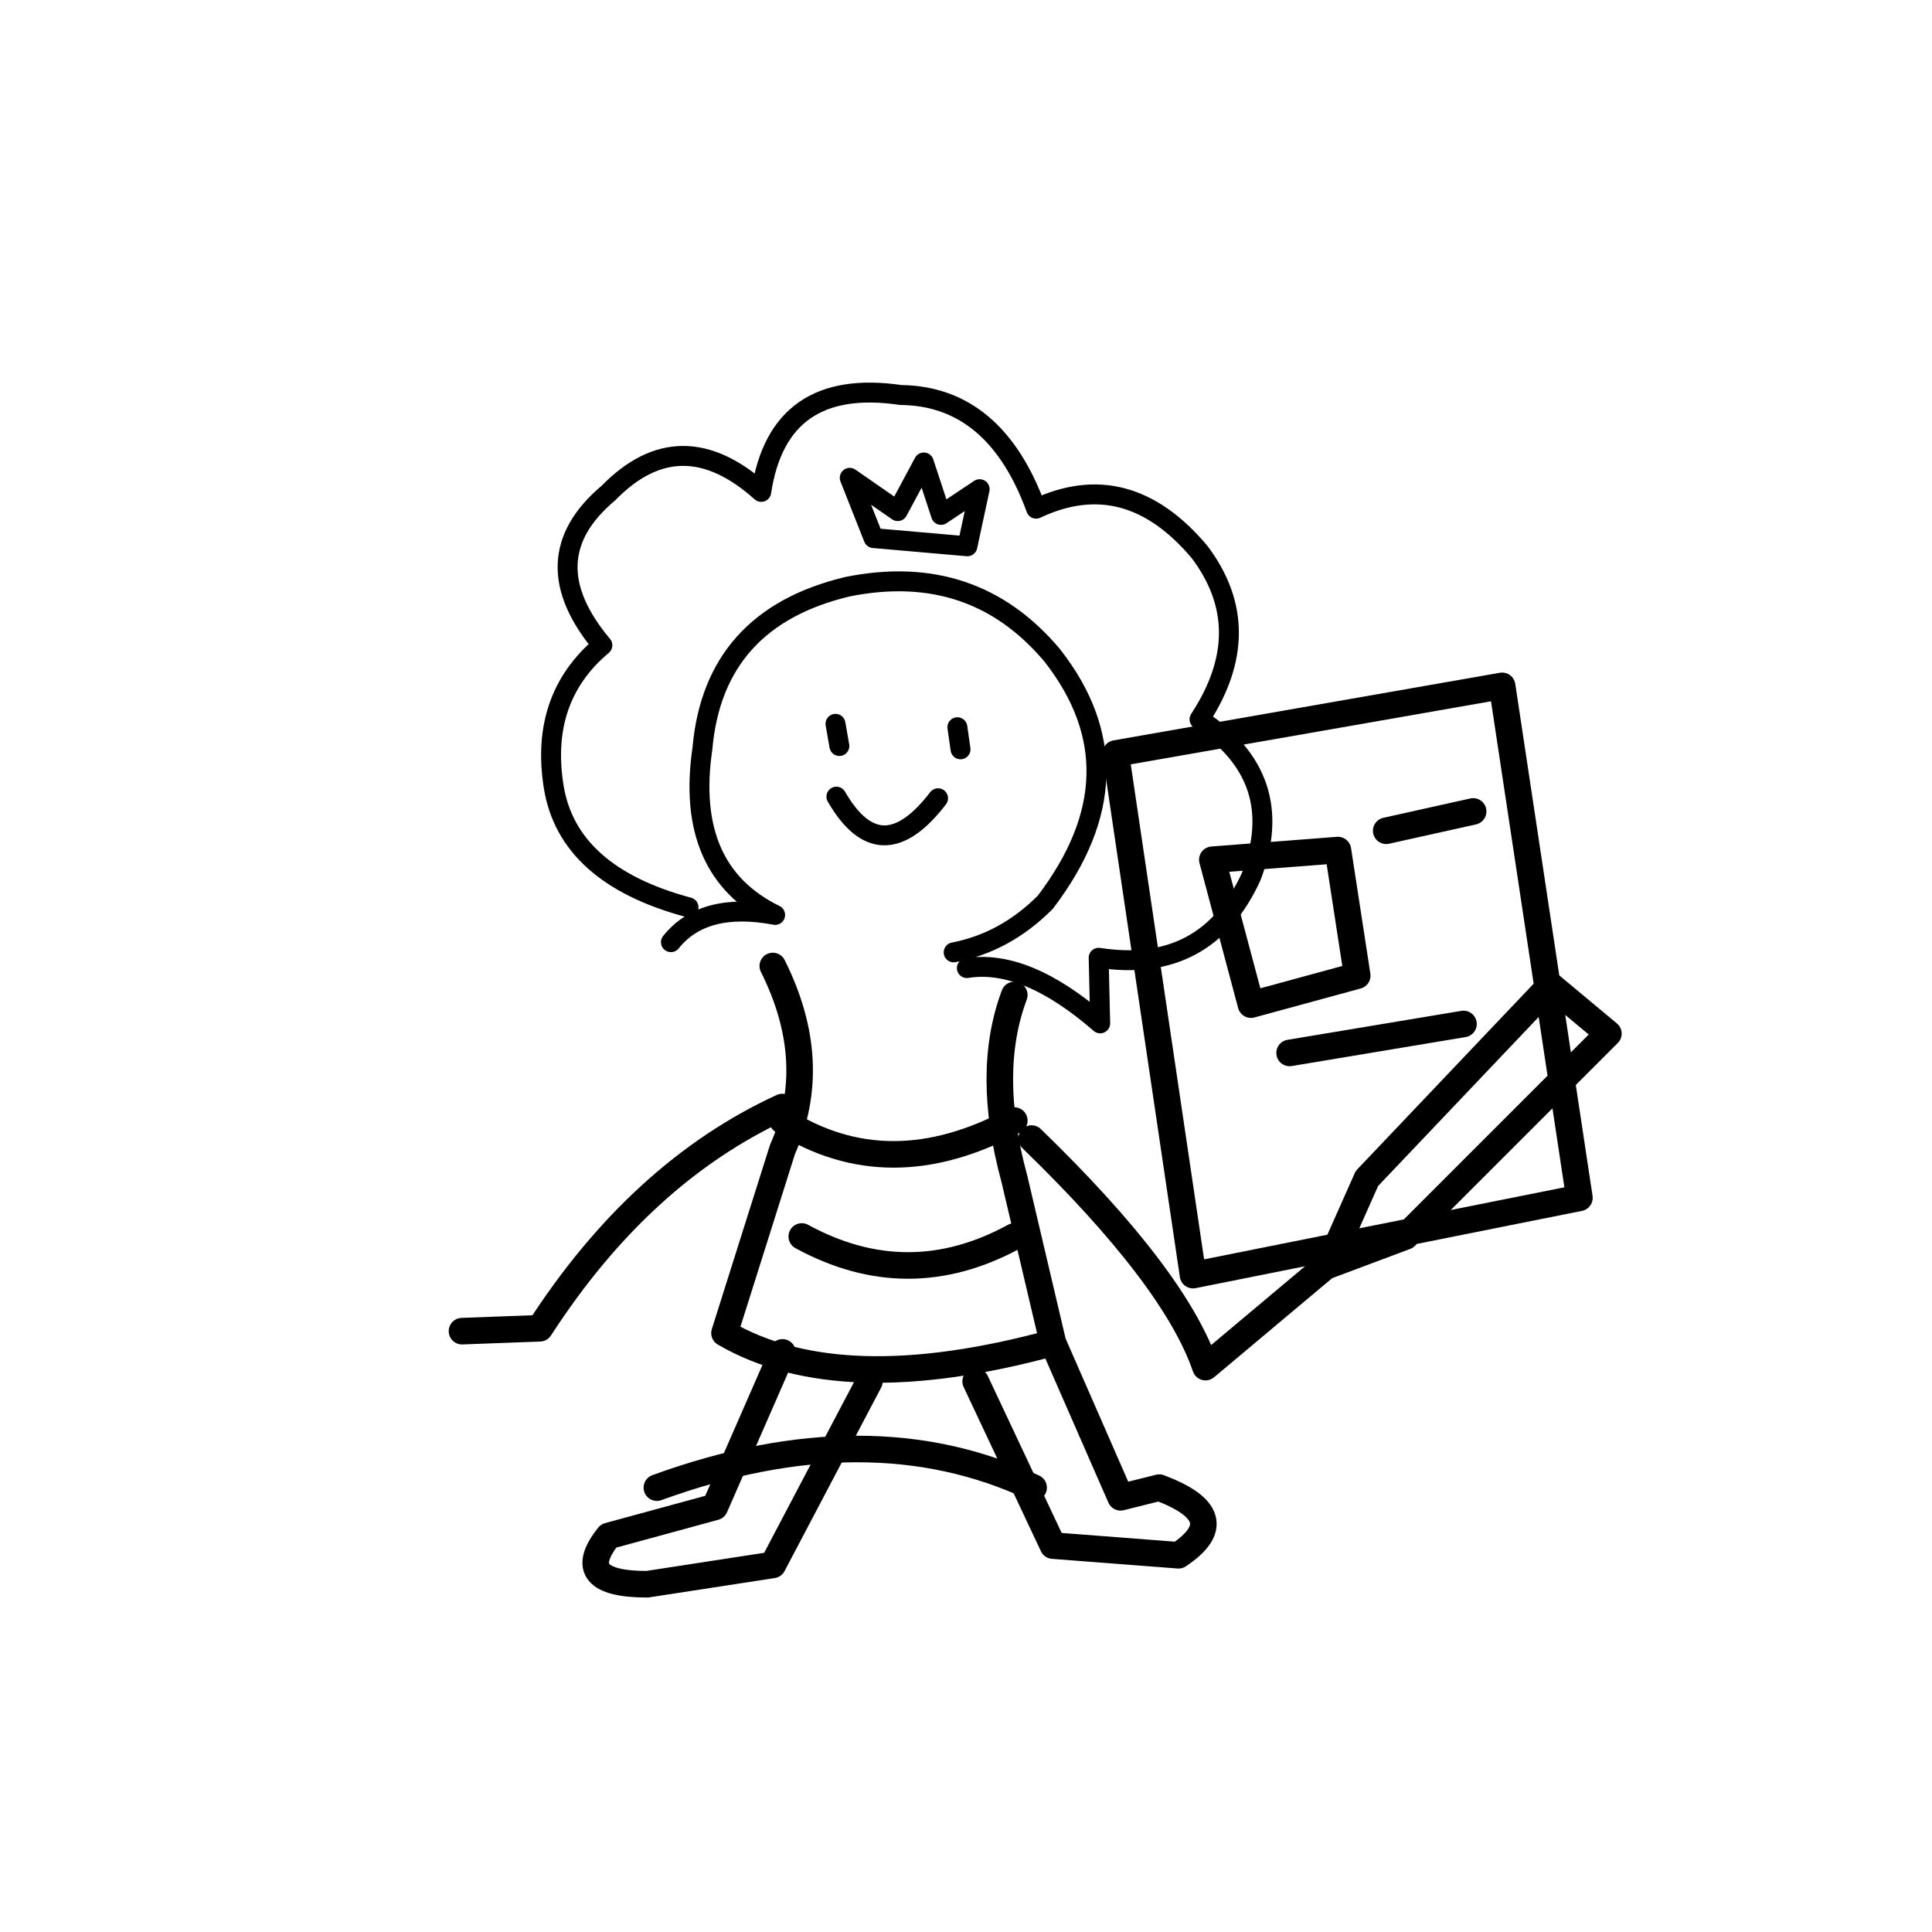
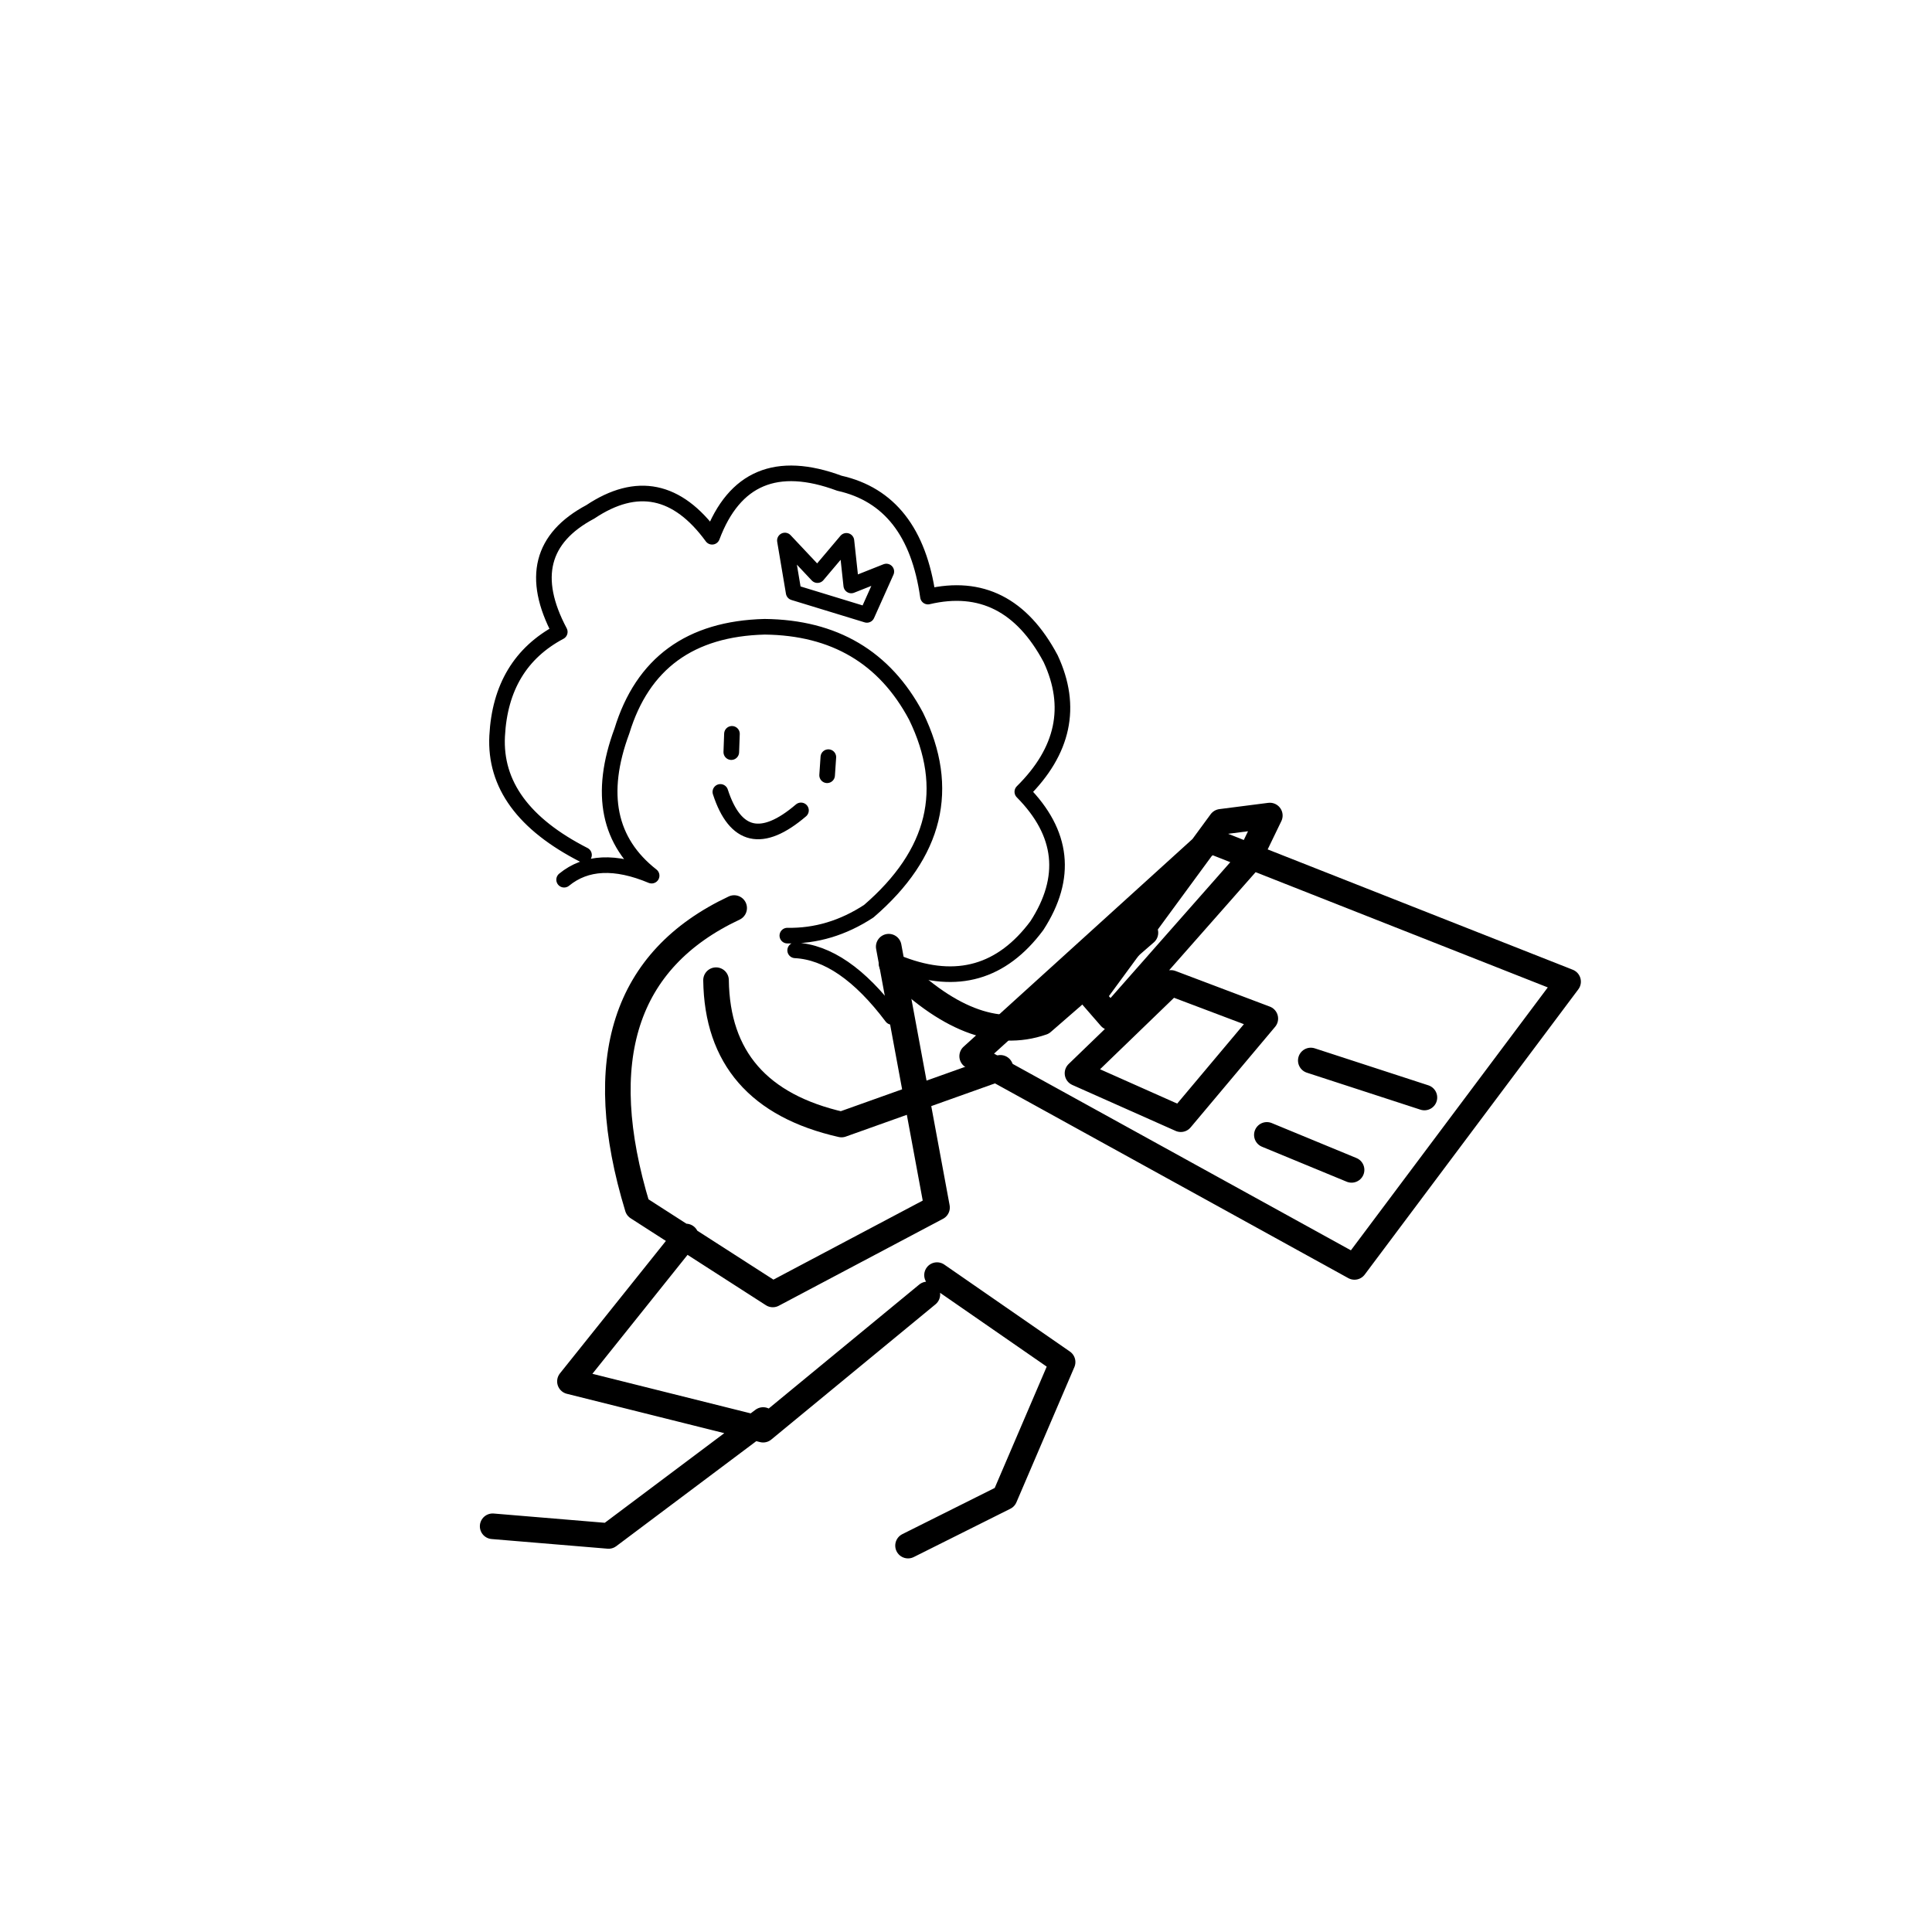
<svg xmlns="http://www.w3.org/2000/svg" viewBox="0 0 200 200">
-   <g fill="none" stroke="#000" stroke-width="2.75" stroke-linecap="round" stroke-linejoin="round">
-     <path d="M68 101Q51 98 48 86T53 66Q42 55 52 45Q61 34 73 43Q74 27 91 28Q104 27 111 42Q123 35 134 46Q143 56 136 69Q149 76 145 90Q140 104 125 103L126 112Q115 104 107 106M66 106q4-6 14-5 M80 101Q67 96 68 79Q68 61 86 55Q103 50 115 62Q129 77 117 96Q112 102 105 104 M86 74l.8 3m16-4 .7 3 M87 84q7 10 14-1 M89 48l-4-8 7 4 3-7 3 7 5-4-1 8z" transform="translate(20 20) scale(.75) rotate(5 96 104)" />
-     <path d="M80 100q5 10 1 19l-6 19q12 7 34 1l-4-17q-3-11 0-19 M81 116q11 7 24 0m-22 12q11 6 22 0 M81 140l-7 16-11 3q-4 5 4 5l13-2 10-19m11 0 8 17 13 1q6-4-2-7l-4 1-7-16" />
-     <path d="M68 154q22-8 39 0" opacity="1" />
-     <path d="M81 116q-14 8-23 25l-8 1m57-25q16 13 20 22l12-12" transform="rotate(5 97 115)" />
-     <path d="M114 80l40-7 8 53-40 8z M124 91l13-1 2 13-11 3z M142 88l9-2m-19 25 18-3 M136 133l4-9 19-20 6 5-21 21z" transform="translate(1.5 -2)" />
+   <g fill="none" stroke="#000" stroke-width="2.65" stroke-linecap="round" stroke-linejoin="round" transform="translate(0 -1)">
+     <path d="M68 101Q51 98 48 86T53 66Q42 55 52 45Q61 34 73 43Q74 27 91 28Q104 27 111 42Q123 35 134 46Q143 56 136 69Q149 76 145 90Q140 104 125 103L126 112Q115 104 107 106M66 106q4-6 14-5 M80 101Q67 96 68 79Q68 61 86 55Q103 50 115 62Q129 77 117 96Q112 102 105 104 M86 74l.8 3m16-4 .7 3 M87 84q7 10 14-1 M89 48l-4-8 7 4 3-7 3 7 5-4-1 8z" transform="translate(80 84) rotate(17) scale(0.61) translate(-96 -83)" />
+     <path d="M76 95q-17 8-10 31l14 9 17-9-5-27 M71 129l-12 15 20 5 17-14m-17 13-16 12-12-1m46-26 13 9-6 14-10 5" />
+     <g transform="rotate(4 96 105)">
+       <path d="M74 104q1 12 14 14l16-7m-12-10q9 8 16 5l10-10" />
+       <path d="M101 110l23-24 38 12-20 31z M112 111l9-10 10 3-8 11z M136 108l12 3m-16 5 9 3 M113 103l12-19 5-1-2 5-13 17z" />
+     </g>
  </g>
</svg>
